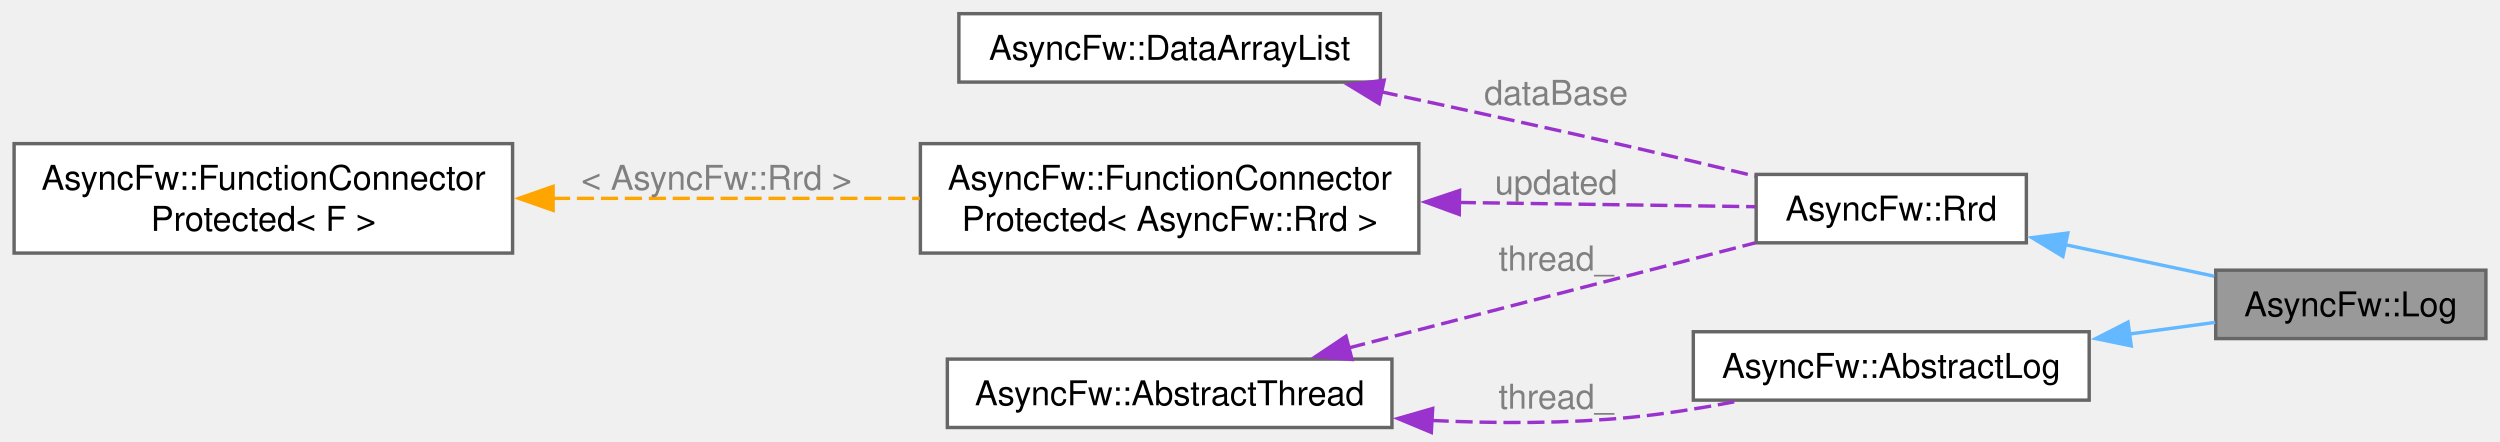
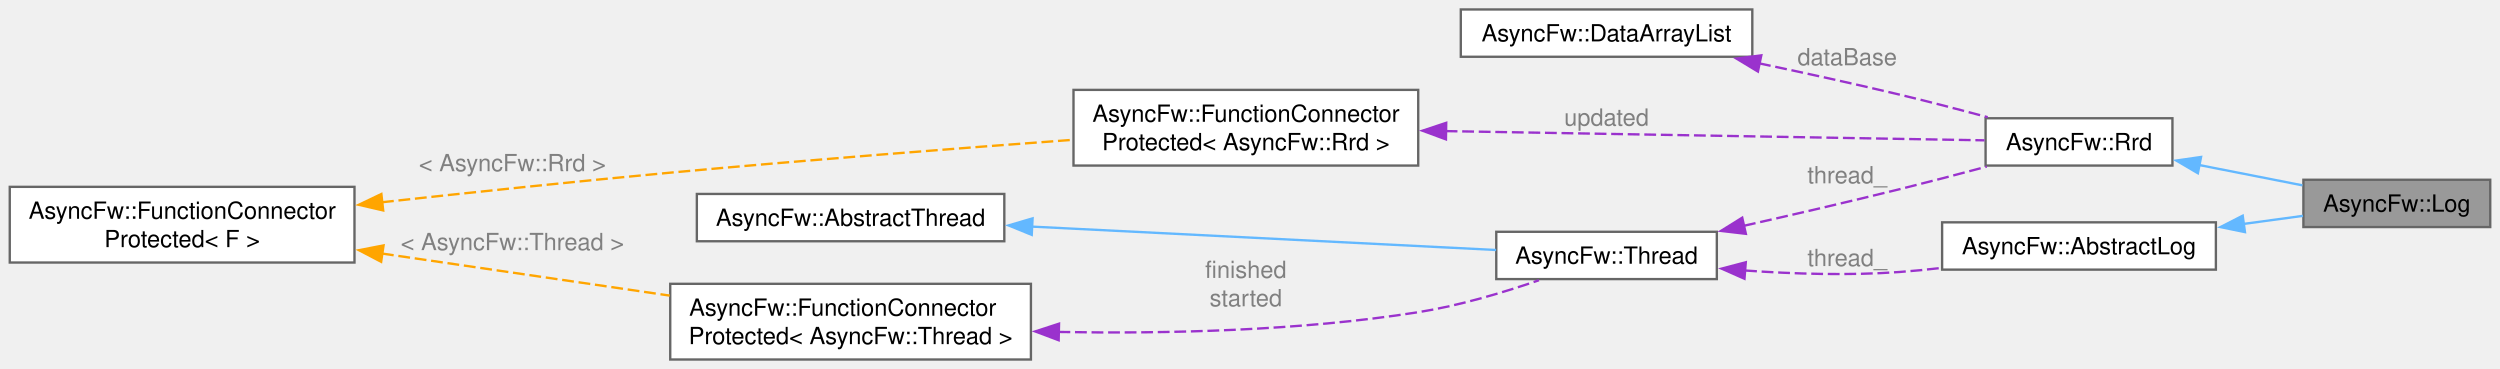
- <svg xmlns="http://www.w3.org/2000/svg" xmlns:xlink="http://www.w3.org/1999/xlink" width="731pt" height="129pt" viewBox="0.00 0.00 730.75 129.00">
-   <g id="graph0" class="graph" transform="scale(1 1) rotate(0) translate(4 125)">
+ <svg xmlns="http://www.w3.org/2000/svg" xmlns:xlink="http://www.w3.org/1999/xlink" width="1057pt" height="156pt" viewBox="0.00 0.00 1056.75 156.00">
+   <g id="graph0" class="graph" transform="scale(1 1) rotate(0) translate(4 152)">
    <g id="Node000001" class="node">
      <g id="a_Node000001">
        <a xlink:title="The Log class.">
-           <polygon fill="#999999" stroke="#666666" points="722.75,-46 643.75,-46 643.75,-26 722.75,-26 722.75,-46" />
-           <text text-anchor="middle" x="683.25" y="-32.5" font-family="Helvetica,sans-Serif" font-size="10.00">AsyncFw::Log</text>
+           <polygon fill="#999999" stroke="#666666" points="1048.75,-76 969.75,-76 969.75,-56 1048.75,-56 1048.75,-76" />
+           <text text-anchor="middle" x="1009.25" y="-62.5" font-family="Helvetica,sans-Serif" font-size="10.00">AsyncFw::Log</text>
        </a>
      </g>
    </g>
    <g id="Node000002" class="node">
      <g id="a_Node000002">
        <a xlink:href="classAsyncFw_1_1Rrd.html" target="_top" xlink:title="The Rrd class.">
-           <polygon fill="white" stroke="#666666" points="588.38,-74 509.38,-74 509.38,-54 588.38,-54 588.38,-74" />
-           <text text-anchor="middle" x="548.88" y="-60.5" font-family="Helvetica,sans-Serif" font-size="10.00">AsyncFw::Rrd</text>
+           <polygon fill="white" stroke="#666666" points="914.38,-102 835.38,-102 835.38,-82 914.38,-82 914.38,-102" />
+           <text text-anchor="middle" x="874.88" y="-88.5" font-family="Helvetica,sans-Serif" font-size="10.00">AsyncFw::Rrd</text>
        </a>
      </g>
    </g>
    <g id="edge1_Node000001_Node000002" class="edge">
      <g id="a_edge1_Node000001_Node000002">
        <a xlink:title=" ">
-           <path fill="none" stroke="#63b8ff" d="M599.78,-53.44C614.19,-50.4 629.69,-47.12 643.33,-44.23" />
-           <polygon fill="#63b8ff" stroke="#63b8ff" points="599.06,-50.02 590,-55.51 600.51,-56.87 599.06,-50.02" />
+           <path fill="none" stroke="#63b8ff" d="M925.78,-82.2C940.19,-79.37 955.69,-76.32 969.33,-73.64" />
+           <polygon fill="#63b8ff" stroke="#63b8ff" points="925.14,-78.76 916,-84.12 926.49,-85.63 925.14,-78.76" />
        </a>
      </g>
    </g>
    <g id="Node000003" class="node">
      <g id="a_Node000003">
        <a xlink:href="classAsyncFw_1_1FunctionConnectorProtected.html" target="_top" xlink:title=" ">
-           <polygon fill="white" stroke="#666666" points="410.75,-83 265,-83 265,-51 410.75,-51 410.75,-83" />
-           <text text-anchor="start" x="273" y="-69.5" font-family="Helvetica,sans-Serif" font-size="10.00">AsyncFw::FunctionConnector</text>
-           <text text-anchor="middle" x="337.88" y="-57.5" font-family="Helvetica,sans-Serif" font-size="10.00">Protected&lt; AsyncFw::Rrd &gt;</text>
+           <polygon fill="white" stroke="#666666" points="595.5,-114 449.75,-114 449.75,-82 595.5,-82 595.5,-114" />
+           <text text-anchor="start" x="457.75" y="-100.5" font-family="Helvetica,sans-Serif" font-size="10.00">AsyncFw::FunctionConnector</text>
+           <text text-anchor="middle" x="522.62" y="-88.5" font-family="Helvetica,sans-Serif" font-size="10.00">Protected&lt; AsyncFw::Rrd &gt;</text>
        </a>
      </g>
    </g>
    <g id="edge2_Node000002_Node000003" class="edge">
      <g id="a_edge2_Node000002_Node000003">
        <a xlink:title=" ">
-           <path fill="none" stroke="#9a32cd" stroke-dasharray="5,2" d="M422.44,-65.8C452.41,-65.37 484.78,-64.91 509.13,-64.56" />
-           <polygon fill="#9a32cd" stroke="#9a32cd" points="422.56,-62.3 412.61,-65.94 422.66,-69.3 422.56,-62.3" />
+           <path fill="none" stroke="#9a32cd" stroke-dasharray="5,2" d="M607.09,-96.57C679.2,-95.33 780.2,-93.6 834.92,-92.67" />
+           <polygon fill="#9a32cd" stroke="#9a32cd" points="607.22,-93.07 597.29,-96.74 607.34,-100.07 607.22,-93.07" />
        </a>
      </g>
-       <text text-anchor="middle" x="450.88" y="-68.18" font-family="Helvetica,sans-Serif" font-size="10.00" fill="grey"> updated</text>
+       <text text-anchor="middle" x="675.12" y="-98.87" font-family="Helvetica,sans-Serif" font-size="10.00" fill="grey"> updated</text>
    </g>
    <g id="Node000004" class="node">
      <g id="a_Node000004">
        <a xlink:href="classAsyncFw_1_1FunctionConnectorProtected.html" target="_top" xlink:title="Защищенный коннетор, отправитель может быть только один.">
-           <polygon fill="white" stroke="#666666" points="145.75,-83 0,-83 0,-51 145.75,-51 145.75,-83" />
-           <text text-anchor="start" x="8" y="-69.5" font-family="Helvetica,sans-Serif" font-size="10.00">AsyncFw::FunctionConnector</text>
-           <text text-anchor="middle" x="72.88" y="-57.5" font-family="Helvetica,sans-Serif" font-size="10.00">Protected&lt; F &gt;</text>
+           <polygon fill="white" stroke="#666666" points="145.75,-73 0,-73 0,-41 145.75,-41 145.75,-73" />
+           <text text-anchor="start" x="8" y="-59.5" font-family="Helvetica,sans-Serif" font-size="10.00">AsyncFw::FunctionConnector</text>
+           <text text-anchor="middle" x="72.88" y="-47.5" font-family="Helvetica,sans-Serif" font-size="10.00">Protected&lt; F &gt;</text>
        </a>
      </g>
    </g>
    <g id="edge3_Node000003_Node000004" class="edge">
      <g id="a_edge3_Node000003_Node000004">
        <a xlink:title=" ">
-           <path fill="none" stroke="orange" stroke-dasharray="5,2" d="M157.58,-67C192.07,-67 231.64,-67 264.82,-67" />
-           <polygon fill="orange" stroke="orange" points="157.6,-63.5 147.6,-67 157.6,-70.5 157.6,-63.5" />
+           <path fill="none" stroke="orange" stroke-dasharray="5,2" d="M157.38,-66.49C194.65,-70.59 239.13,-75.28 279.25,-79 336.41,-84.3 401.24,-89.33 449.46,-92.88" />
+           <polygon fill="orange" stroke="orange" points="157.89,-63.03 147.56,-65.41 157.12,-69.98 157.89,-63.03" />
        </a>
      </g>
-       <text text-anchor="middle" x="205.38" y="-69.5" font-family="Helvetica,sans-Serif" font-size="10.00" fill="grey"> &lt; AsyncFw::Rrd &gt;</text>
+       <text text-anchor="middle" x="212.5" y="-79.61" font-family="Helvetica,sans-Serif" font-size="10.00" fill="grey"> &lt; AsyncFw::Rrd &gt;</text>
+     </g>
+     <g id="Node000007" class="node">
+       <g id="a_Node000007">
+         <a xlink:href="classAsyncFw_1_1FunctionConnectorProtected.html" target="_top" xlink:title=" ">
+           <polygon fill="white" stroke="#666666" points="431.75,-32 279.25,-32 279.25,0 431.75,0 431.75,-32" />
+           <text text-anchor="start" x="287.25" y="-18.5" font-family="Helvetica,sans-Serif" font-size="10.00">AsyncFw::FunctionConnector</text>
+           <text text-anchor="middle" x="355.5" y="-6.5" font-family="Helvetica,sans-Serif" font-size="10.00">Protected&lt; AsyncFw::Thread &gt;</text>
+         </a>
+       </g>
+     </g>
+     <g id="edge7_Node000007_Node000004" class="edge">
+       <g id="a_edge7_Node000007_Node000004">
+         <a xlink:title=" ">
+           <path fill="none" stroke="orange" stroke-dasharray="5,2" d="M157.36,-44.8C195.97,-39.16 241.48,-32.51 279.05,-27.02" />
+           <polygon fill="orange" stroke="orange" points="157.03,-41.31 147.64,-46.22 158.04,-48.24 157.03,-41.31" />
+         </a>
+       </g>
+       <text text-anchor="middle" x="212.5" y="-46.24" font-family="Helvetica,sans-Serif" font-size="10.00" fill="grey"> &lt; AsyncFw::Thread &gt;</text>
    </g>
    <g id="Node000005" class="node">
      <g id="a_Node000005">
-         <a xlink:href="classAsyncFw_1_1AbstractThread.html" target="_top" xlink:title="The AbstractThread class provides the base functionality for thread management.">
-           <polygon fill="white" stroke="#666666" points="402.88,-20 272.88,-20 272.88,0 402.88,0 402.88,-20" />
-           <text text-anchor="middle" x="337.88" y="-6.5" font-family="Helvetica,sans-Serif" font-size="10.00">AsyncFw::AbstractThread</text>
+         <a xlink:href="classAsyncFw_1_1Thread.html" target="_top" xlink:title="AsyncFw::Thread thread with sockets.">
+           <polygon fill="white" stroke="#666666" points="721.75,-54 628.5,-54 628.5,-34 721.75,-34 721.75,-54" />
+           <text text-anchor="middle" x="675.12" y="-40.5" font-family="Helvetica,sans-Serif" font-size="10.00">AsyncFw::Thread</text>
        </a>
      </g>
    </g>
    <g id="edge4_Node000002_Node000005" class="edge">
      <g id="a_edge4_Node000002_Node000005">
        <a xlink:title=" ">
-           <path fill="none" stroke="#9a32cd" stroke-dasharray="5,2" d="M390.16,-23.25C426.9,-32.74 475.6,-45.33 509.11,-53.99" />
-           <polygon fill="#9a32cd" stroke="#9a32cd" points="391.2,-19.9 380.64,-20.79 389.44,-26.68 391.2,-19.9" />
+           <path fill="none" stroke="#9a32cd" stroke-dasharray="5,2" d="M733.23,-56.55C753.98,-61.23 777.59,-66.7 799,-72 811.02,-74.97 824.07,-78.39 835.85,-81.55" />
+           <polygon fill="#9a32cd" stroke="#9a32cd" points="734.03,-53.14 723.5,-54.37 732.49,-59.97 734.03,-53.14" />
        </a>
      </g>
-       <text text-anchor="middle" x="450.88" y="-45.92" font-family="Helvetica,sans-Serif" font-size="10.00" fill="grey"> thread_</text>
+       <text text-anchor="middle" x="776.88" y="-74.5" font-family="Helvetica,sans-Serif" font-size="10.00" fill="grey"> thread_</text>
    </g>
-     <g id="Node000007" class="node">
-       <g id="a_Node000007">
+     <g id="Node000009" class="node">
+       <g id="a_Node000009">
        <a xlink:href="classAsyncFw_1_1AbstractLog.html" target="_top" xlink:title="The AbstractLog class provides the base functionality for logger.">
-           <polygon fill="white" stroke="#666666" points="606.75,-28 491,-28 491,-8 606.75,-8 606.75,-28" />
-           <text text-anchor="middle" x="548.88" y="-14.5" font-family="Helvetica,sans-Serif" font-size="10.00">AsyncFw::AbstractLog</text>
+           <polygon fill="white" stroke="#666666" points="932.75,-58 817,-58 817,-38 932.75,-38 932.75,-58" />
+           <text text-anchor="middle" x="874.88" y="-44.5" font-family="Helvetica,sans-Serif" font-size="10.00">AsyncFw::AbstractLog</text>
        </a>
      </g>
    </g>
-     <g id="edge7_Node000007_Node000005" class="edge">
-       <g id="a_edge7_Node000007_Node000005">
+     <g id="edge10_Node000009_Node000005" class="edge">
+       <g id="a_edge10_Node000009_Node000005">
        <a xlink:title=" ">
-           <path fill="none" stroke="#9a32cd" stroke-dasharray="5,2" d="M414.49,-2.06C433.61,-1.15 454.08,-1.12 473,-3 482.76,-3.97 493.14,-5.63 502.96,-7.5" />
-           <polygon fill="#9a32cd" stroke="#9a32cd" points="414.39,1.44 404.61,-2.63 414.79,-5.55 414.39,1.44" />
+           <path fill="none" stroke="#9a32cd" stroke-dasharray="5,2" d="M733.7,-37.63C754.31,-36.17 777.7,-35.44 799,-37 804.77,-37.42 810.76,-38.02 816.74,-38.73" />
+           <polygon fill="#9a32cd" stroke="#9a32cd" points="733.44,-34.14 723.75,-38.42 734,-41.12 733.44,-34.14" />
        </a>
      </g>
-       <text text-anchor="middle" x="450.88" y="-5.5" font-family="Helvetica,sans-Serif" font-size="10.00" fill="grey"> thread_</text>
+       <text text-anchor="middle" x="776.88" y="-39.5" font-family="Helvetica,sans-Serif" font-size="10.00" fill="grey"> thread_</text>
    </g>
    <g id="Node000006" class="node">
      <g id="a_Node000006">
-         <a xlink:href="classAsyncFw_1_1DataArrayList.html" target="_top" xlink:title="The DataArrayList class.">
-           <polygon fill="white" stroke="#666666" points="399.5,-121 276.25,-121 276.25,-101 399.5,-101 399.5,-121" />
-           <text text-anchor="middle" x="337.88" y="-107.5" font-family="Helvetica,sans-Serif" font-size="10.00">AsyncFw::DataArrayList</text>
+         <a xlink:href="classAsyncFw_1_1AbstractThread.html" target="_top" xlink:title="The AbstractThread class provides the base functionality for thread management.">
+           <polygon fill="white" stroke="#666666" points="420.5,-70 290.5,-70 290.5,-50 420.5,-50 420.5,-70" />
+           <text text-anchor="middle" x="355.5" y="-56.5" font-family="Helvetica,sans-Serif" font-size="10.00">AsyncFw::AbstractThread</text>
        </a>
      </g>
    </g>
-     <g id="edge5_Node000002_Node000006" class="edge">
-       <g id="a_edge5_Node000002_Node000006">
+     <g id="edge5_Node000005_Node000006" class="edge">
+       <g id="a_edge5_Node000005_Node000006">
        <a xlink:title=" ">
-           <path fill="none" stroke="#9a32cd" stroke-dasharray="5,2" d="M399.62,-98.18C422.63,-93.24 449.05,-87.47 473,-82 484.73,-79.32 497.47,-76.3 509.05,-73.51" />
-           <polygon fill="#9a32cd" stroke="#9a32cd" points="399.14,-94.7 390.1,-100.21 400.61,-101.54 399.14,-94.7" />
+           <path fill="none" stroke="#63b8ff" d="M431.9,-56.2C493,-53.12 577.1,-48.89 628.43,-46.3" />
+           <polygon fill="#63b8ff" stroke="#63b8ff" points="432.1,-52.69 422.29,-56.69 432.45,-59.68 432.1,-52.69" />
        </a>
      </g>
-       <text text-anchor="middle" x="450.88" y="-94.35" font-family="Helvetica,sans-Serif" font-size="10.00" fill="grey"> dataBase</text>
    </g>
-     <g id="edge6_Node000001_Node000007" class="edge">
-       <g id="a_edge6_Node000001_Node000007">
+     <g id="edge6_Node000005_Node000007" class="edge">
+       <g id="a_edge6_Node000005_Node000007">
        <a xlink:title=" ">
-           <path fill="none" stroke="#63b8ff" d="M618.47,-27.33C627.09,-28.5 635.65,-29.66 643.57,-30.74" />
-           <polygon fill="#63b8ff" stroke="#63b8ff" points="619.05,-23.87 608.67,-25.99 618.1,-30.81 619.05,-23.87" />
+           <path fill="none" stroke="#9a32cd" stroke-dasharray="5,2" d="M443.38,-11.65C488.94,-10.83 545.52,-12.11 595.5,-20 612.84,-22.74 631.67,-28.38 646.55,-33.51" />
+           <polygon fill="#9a32cd" stroke="#9a32cd" points="443.48,-8.15 433.56,-11.87 443.64,-15.15 443.48,-8.15" />
+         </a>
+       </g>
+       <text text-anchor="middle" x="522.62" y="-34.5" font-family="Helvetica,sans-Serif" font-size="10.00" fill="grey"> finished</text>
+       <text text-anchor="middle" x="522.62" y="-22.5" font-family="Helvetica,sans-Serif" font-size="10.00" fill="grey">started</text>
+     </g>
+     <g id="Node000008" class="node">
+       <g id="a_Node000008">
+         <a xlink:href="classAsyncFw_1_1DataArrayList.html" target="_top" xlink:title="The DataArrayList class.">
+           <polygon fill="white" stroke="#666666" points="736.75,-148 613.5,-148 613.5,-128 736.75,-128 736.75,-148" />
+           <text text-anchor="middle" x="675.12" y="-134.5" font-family="Helvetica,sans-Serif" font-size="10.00">AsyncFw::DataArrayList</text>
+         </a>
+       </g>
+     </g>
+     <g id="edge8_Node000002_Node000008" class="edge">
+       <g id="a_edge8_Node000002_Node000008">
+         <a xlink:title=" ">
+           <path fill="none" stroke="#9a32cd" stroke-dasharray="5,2" d="M739.6,-125.23C758.74,-121.2 779.77,-116.6 799,-112 811.17,-109.09 824.38,-105.65 836.27,-102.46" />
+           <polygon fill="#9a32cd" stroke="#9a32cd" points="739.13,-121.75 730.06,-127.22 740.56,-128.61 739.13,-121.75" />
+         </a>
+       </g>
+       <text text-anchor="middle" x="776.88" y="-124.41" font-family="Helvetica,sans-Serif" font-size="10.00" fill="grey"> dataBase</text>
+     </g>
+     <g id="edge9_Node000001_Node000009" class="edge">
+       <g id="a_edge9_Node000001_Node000009">
+         <a xlink:title=" ">
+           <path fill="none" stroke="#63b8ff" d="M944.47,-57.33C953.09,-58.5 961.65,-59.66 969.57,-60.74" />
+           <polygon fill="#63b8ff" stroke="#63b8ff" points="945.05,-53.87 934.67,-55.99 944.1,-60.81 945.05,-53.87" />
        </a>
      </g>
    </g>
  </g>
</svg>
